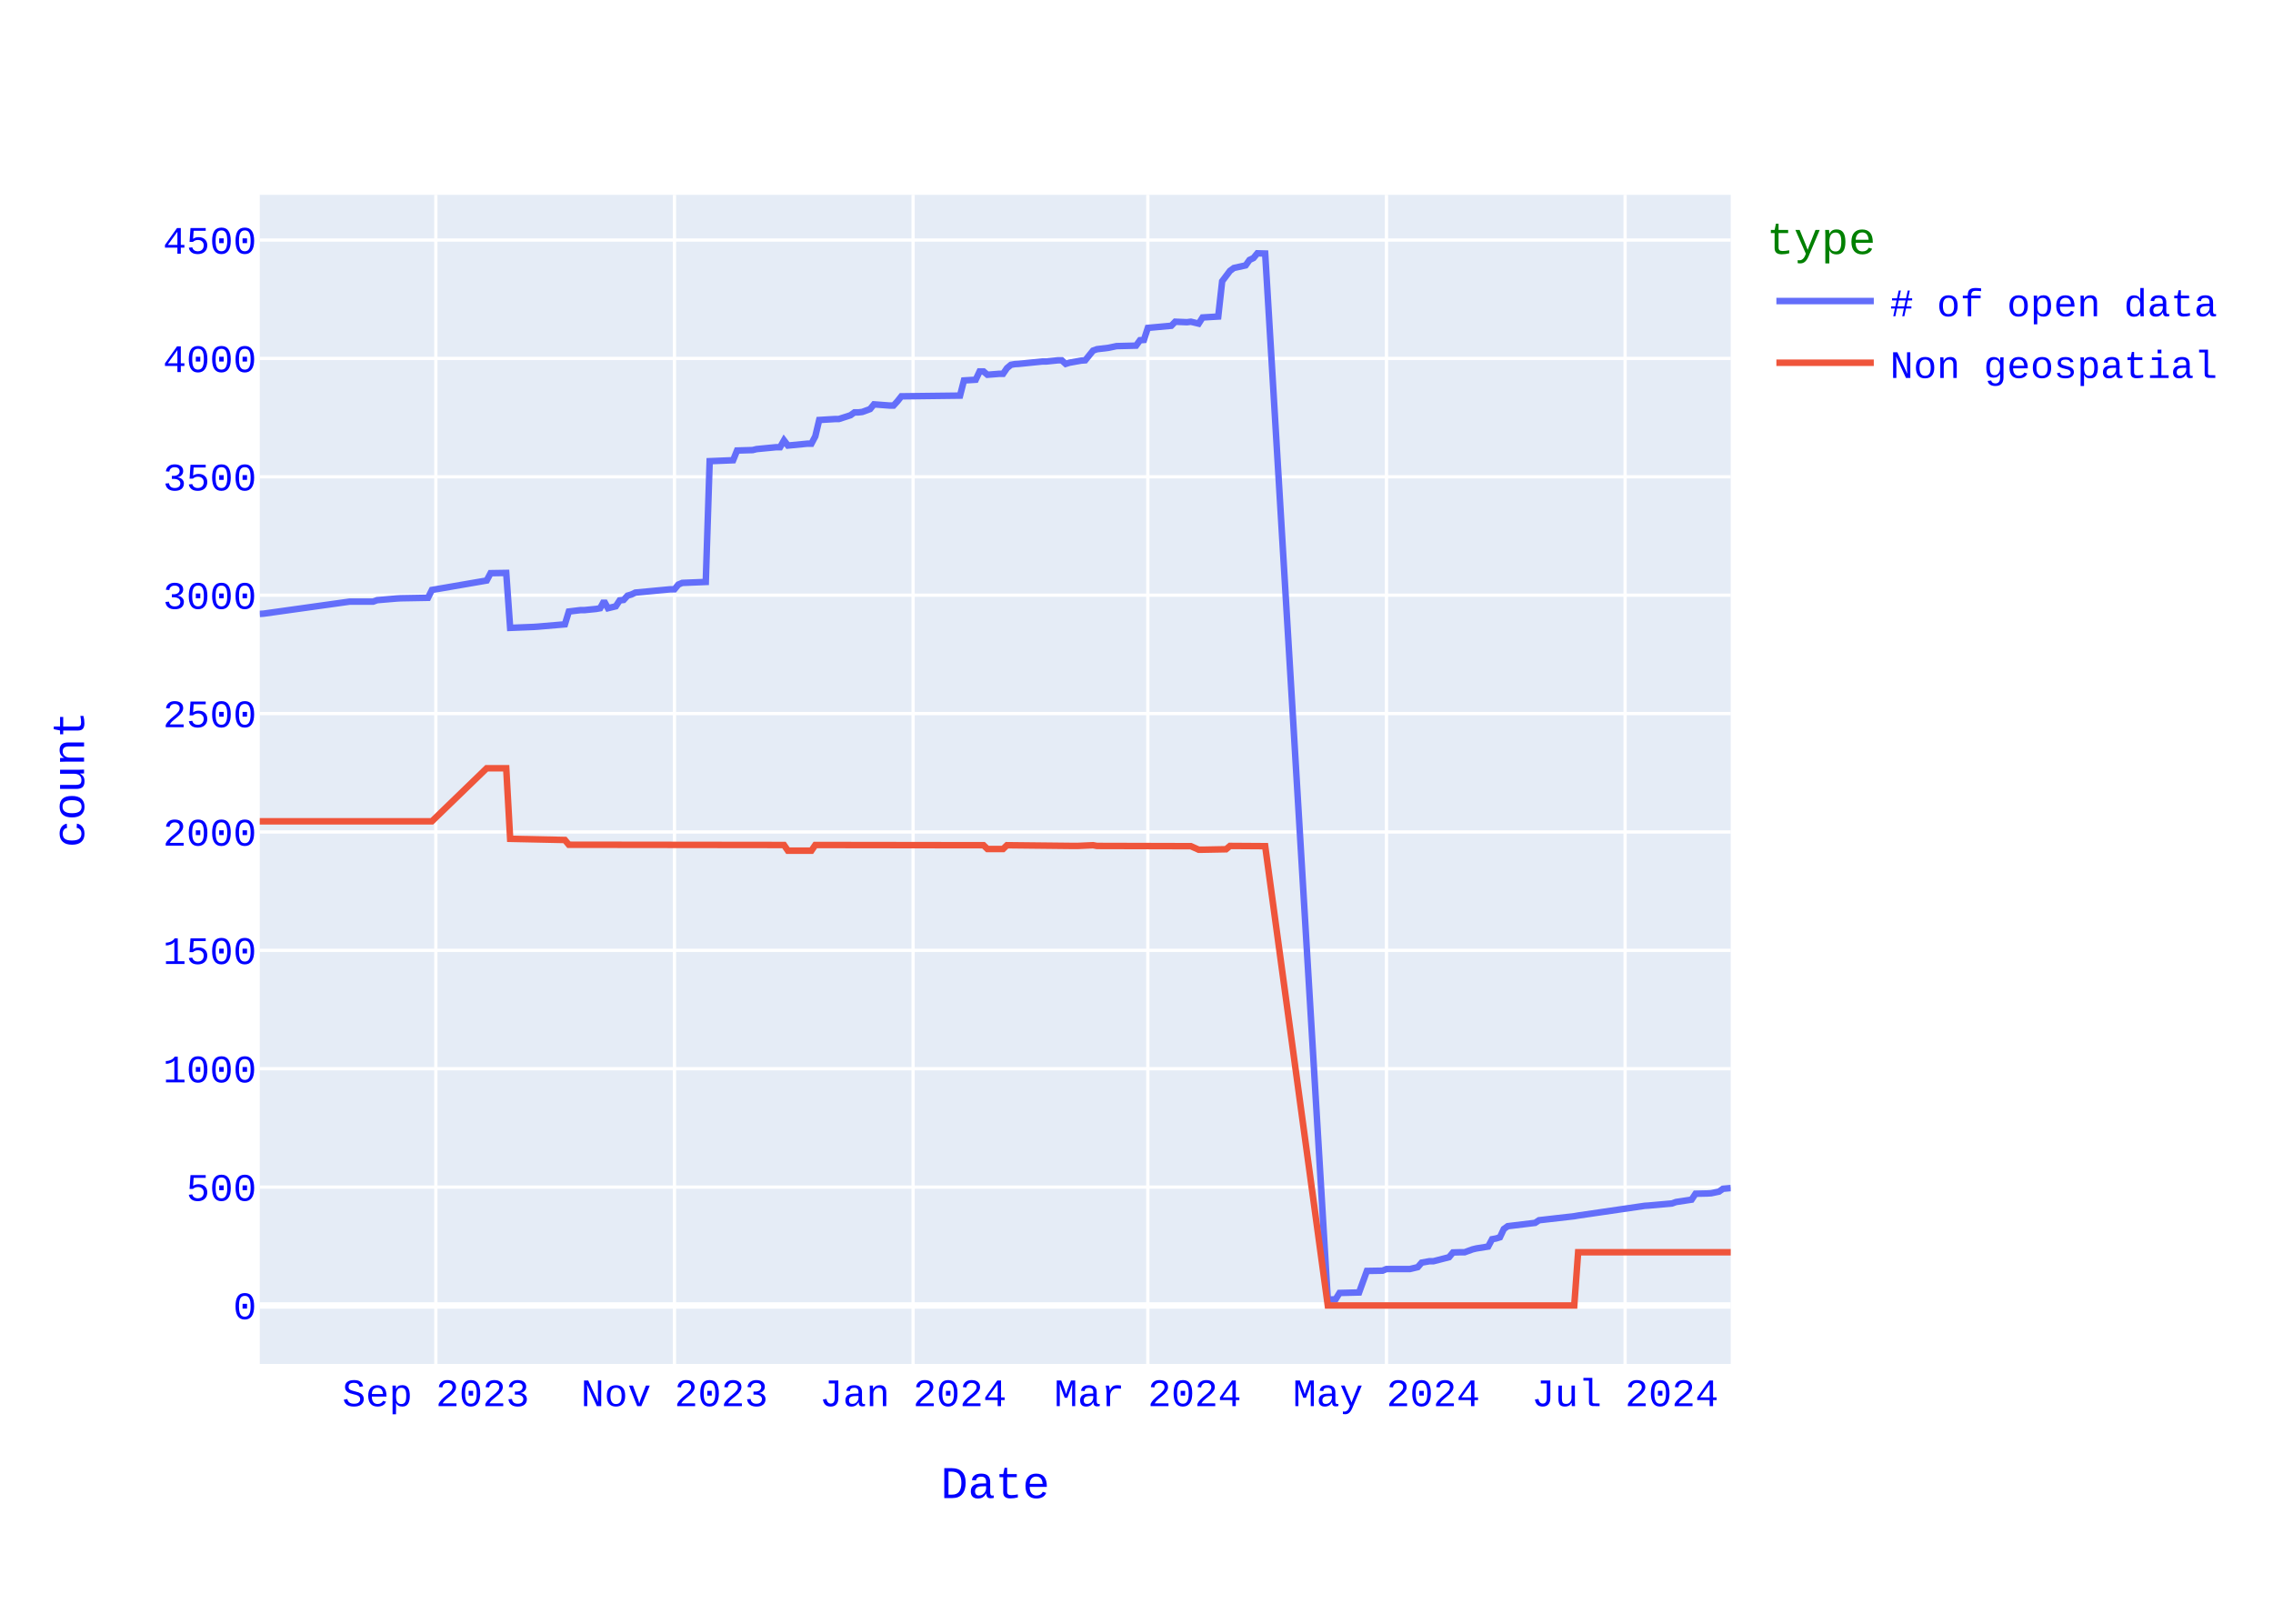
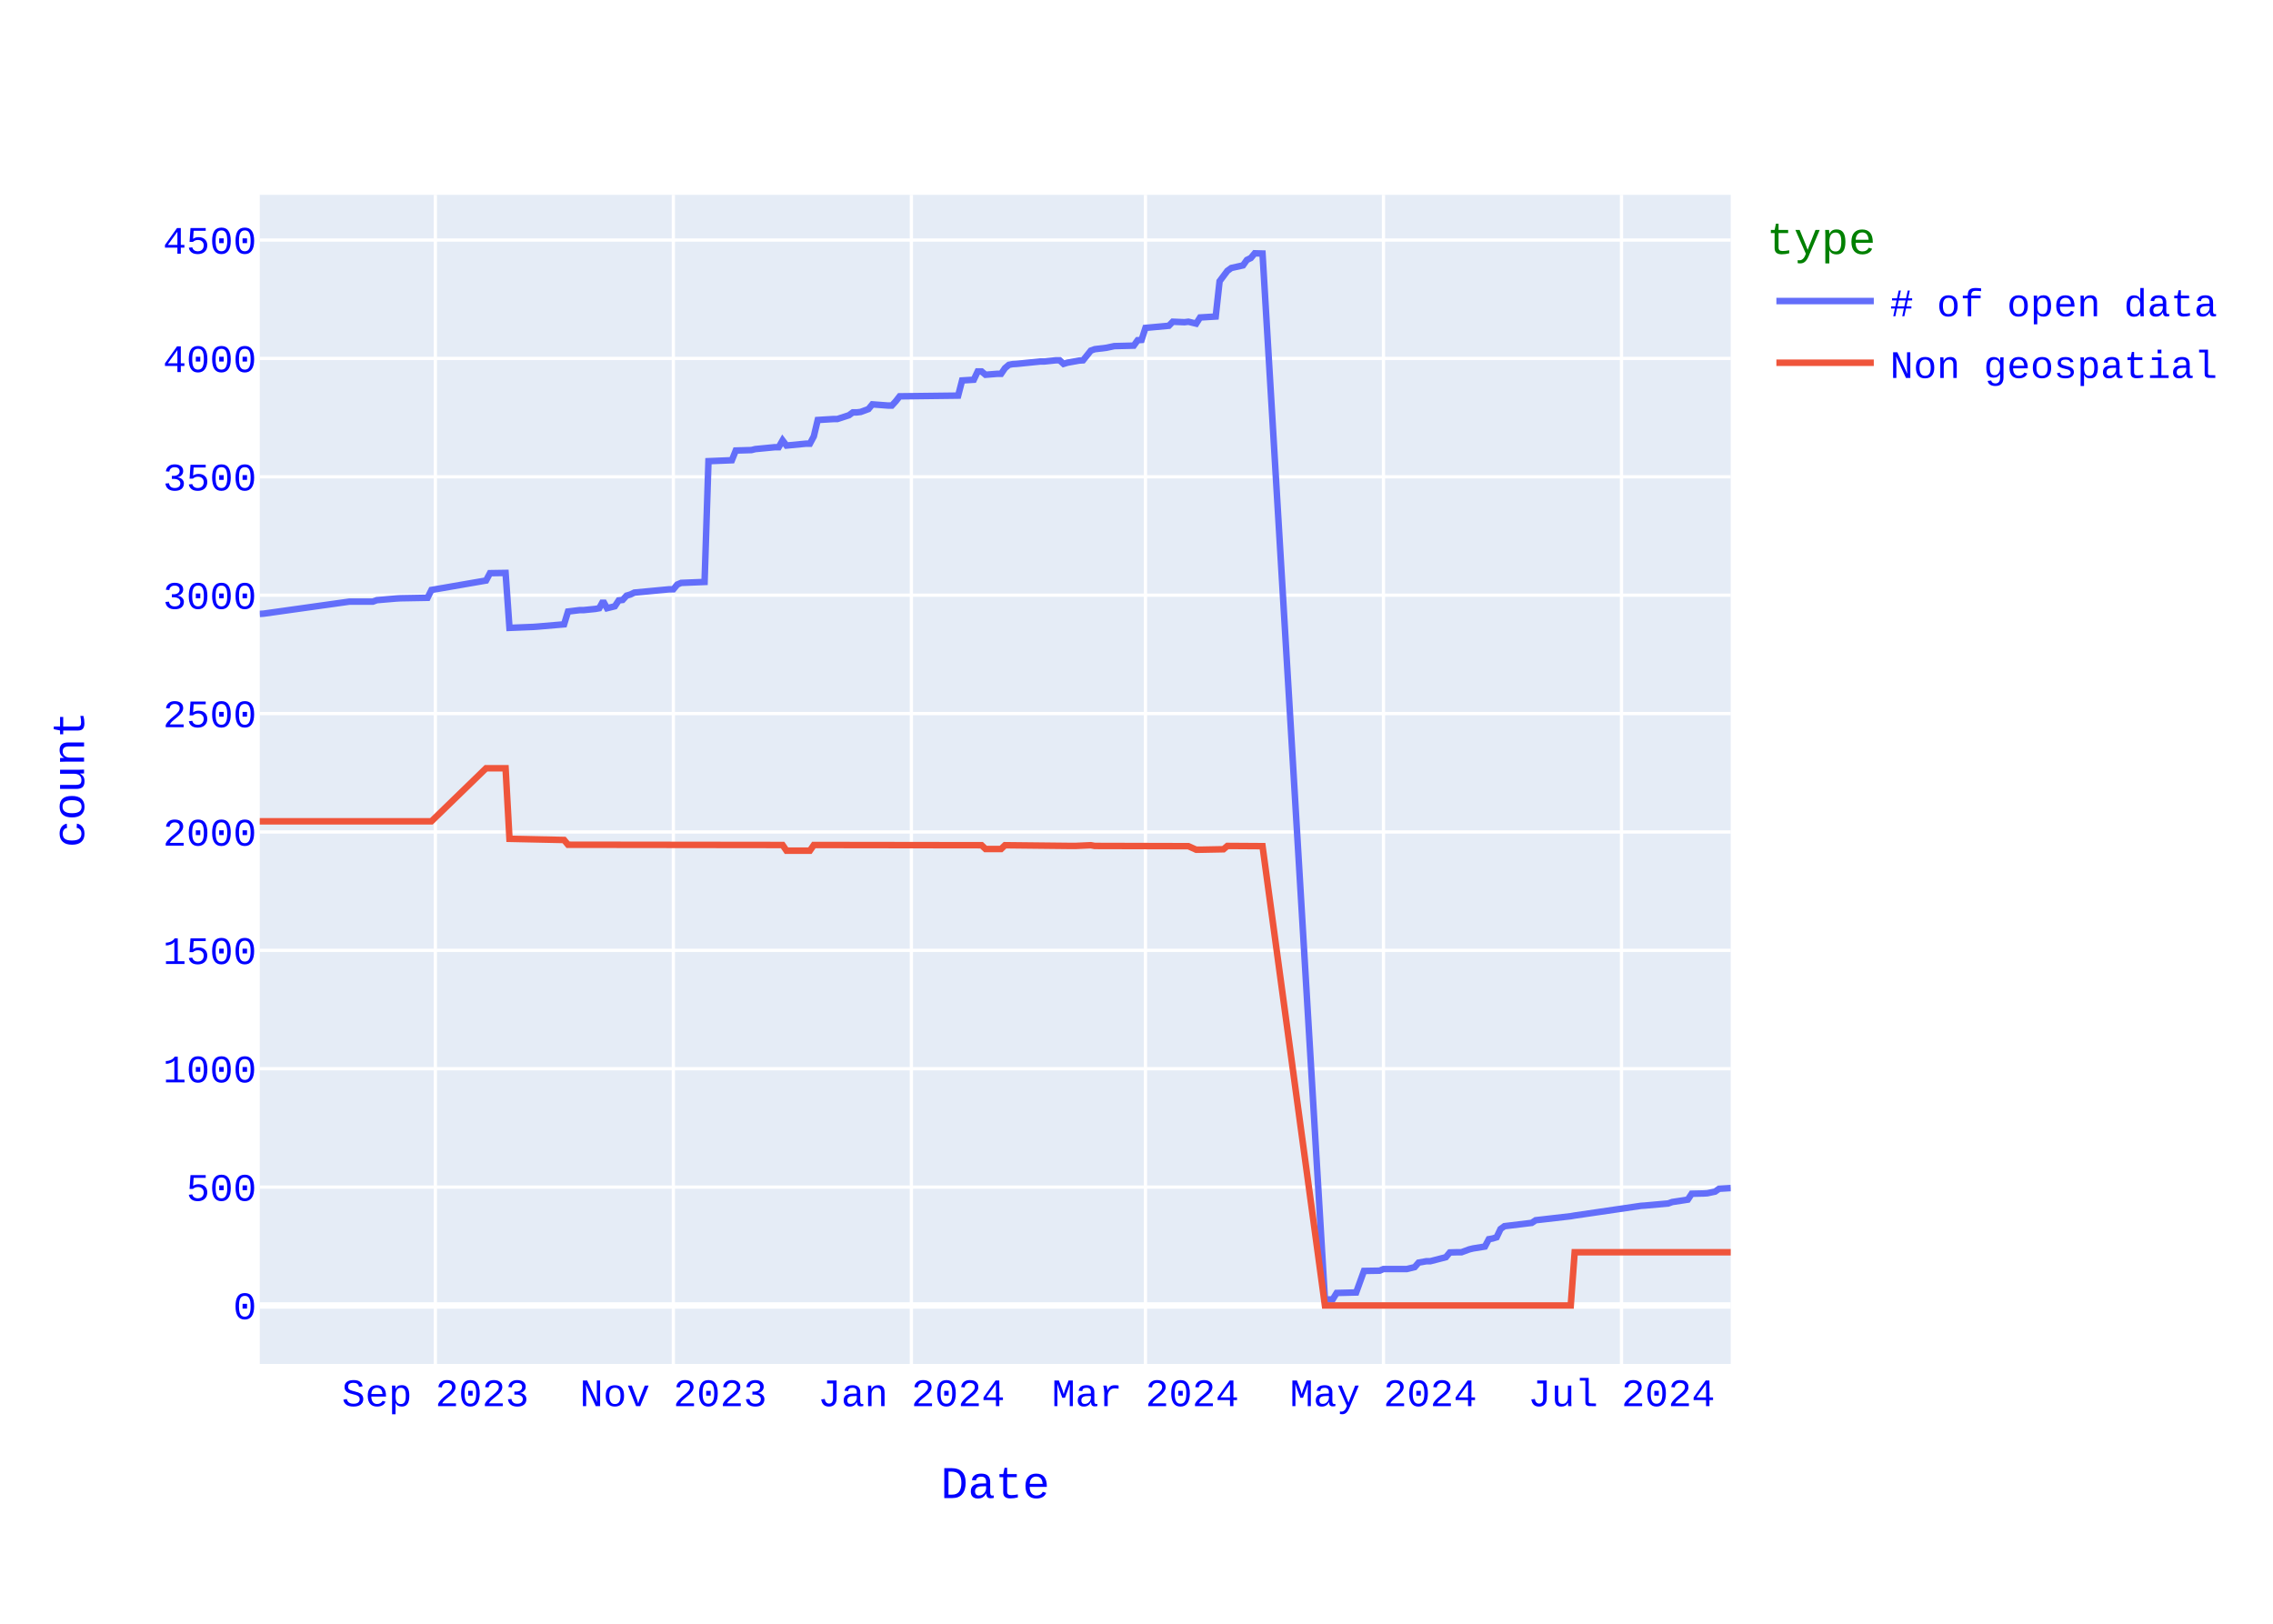
<svg xmlns="http://www.w3.org/2000/svg" class="main-svg" width="700" height="500" style="" viewBox="0 0 700 500">
  <rect x="0" y="0" width="700" height="500" style="fill: rgb(255, 255, 255); fill-opacity: 1;" />
-   <defs id="defs-478ce9">
+   <defs id="defs-c42c72">
    <g class="clips">
-       <clipPath id="clip478ce9xyplot" class="plotclip">
+       <clipPath id="clipc42c72xyplot" class="plotclip">
        <rect width="453" height="360" />
      </clipPath>
-       <clipPath class="axesclip" id="clip478ce9x">
+       <clipPath class="axesclip" id="clipc42c72x">
        <rect x="80" y="0" width="453" height="500" />
      </clipPath>
-       <clipPath class="axesclip" id="clip478ce9y">
+       <clipPath class="axesclip" id="clipc42c72y">
        <rect x="0" y="60" width="700" height="360" />
      </clipPath>
-       <clipPath class="axesclip" id="clip478ce9xy">
+       <clipPath class="axesclip" id="clipc42c72xy">
        <rect x="80" y="60" width="453" height="360" />
      </clipPath>
    </g>
    <g class="gradients" />
    <g class="patterns" />
  </defs>
  <g class="bglayer">
    <rect class="bg" x="80" y="60" width="453" height="360" style="fill: rgb(229, 236, 246); fill-opacity: 1; stroke-width: 0;" />
  </g>
  <g class="layer-below">
    <g class="imagelayer" />
    <g class="shapelayer" />
  </g>
  <g class="cartesianlayer">
    <g class="subplot xy">
      <g class="layer-subplot">
        <g class="shapelayer" />
        <g class="imagelayer" />
      </g>
      <g class="minor-gridlayer">
        <g class="x" />
        <g class="y" />
      </g>
      <g class="gridlayer">
        <g class="x">
-           <path class="xgrid crisp" transform="translate(134.22,0)" d="M0,60v360" style="stroke: rgb(255, 255, 255); stroke-opacity: 1; stroke-width: 1px;" />
-           <path class="xgrid crisp" transform="translate(207.71,0)" d="M0,60v360" style="stroke: rgb(255, 255, 255); stroke-opacity: 1; stroke-width: 1px;" />
-           <path class="xgrid crisp" transform="translate(281.2,0)" d="M0,60v360" style="stroke: rgb(255, 255, 255); stroke-opacity: 1; stroke-width: 1px;" />
-           <path class="xgrid crisp" transform="translate(353.49,0)" d="M0,60v360" style="stroke: rgb(255, 255, 255); stroke-opacity: 1; stroke-width: 1px;" />
-           <path class="xgrid crisp" transform="translate(426.98,0)" d="M0,60v360" style="stroke: rgb(255, 255, 255); stroke-opacity: 1; stroke-width: 1px;" />
-           <path class="xgrid crisp" transform="translate(500.47,0)" d="M0,60v360" style="stroke: rgb(255, 255, 255); stroke-opacity: 1; stroke-width: 1px;" />
+           <path class="xgrid crisp" transform="translate(134.07,0)" d="M0,60v360" style="stroke: rgb(255, 255, 255); stroke-opacity: 1; stroke-width: 1px;" />
+           <path class="xgrid crisp" transform="translate(207.37,0)" d="M0,60v360" style="stroke: rgb(255, 255, 255); stroke-opacity: 1; stroke-width: 1px;" />
+           <path class="xgrid crisp" transform="translate(280.67,0)" d="M0,60v360" style="stroke: rgb(255, 255, 255); stroke-opacity: 1; stroke-width: 1px;" />
+           <path class="xgrid crisp" transform="translate(352.76,0)" d="M0,60v360" style="stroke: rgb(255, 255, 255); stroke-opacity: 1; stroke-width: 1px;" />
+           <path class="xgrid crisp" transform="translate(426.06,0)" d="M0,60v360" style="stroke: rgb(255, 255, 255); stroke-opacity: 1; stroke-width: 1px;" />
+           <path class="xgrid crisp" transform="translate(499.36,0)" d="M0,60v360" style="stroke: rgb(255, 255, 255); stroke-opacity: 1; stroke-width: 1px;" />
        </g>
        <g class="y">
          <path class="ygrid crisp" transform="translate(0,365.55)" d="M80,0h453" style="stroke: rgb(255, 255, 255); stroke-opacity: 1; stroke-width: 1px;" />
          <path class="ygrid crisp" transform="translate(0,329.09)" d="M80,0h453" style="stroke: rgb(255, 255, 255); stroke-opacity: 1; stroke-width: 1px;" />
          <path class="ygrid crisp" transform="translate(0,292.64)" d="M80,0h453" style="stroke: rgb(255, 255, 255); stroke-opacity: 1; stroke-width: 1px;" />
          <path class="ygrid crisp" transform="translate(0,256.19)" d="M80,0h453" style="stroke: rgb(255, 255, 255); stroke-opacity: 1; stroke-width: 1px;" />
          <path class="ygrid crisp" transform="translate(0,219.73)" d="M80,0h453" style="stroke: rgb(255, 255, 255); stroke-opacity: 1; stroke-width: 1px;" />
          <path class="ygrid crisp" transform="translate(0,183.28)" d="M80,0h453" style="stroke: rgb(255, 255, 255); stroke-opacity: 1; stroke-width: 1px;" />
          <path class="ygrid crisp" transform="translate(0,146.82)" d="M80,0h453" style="stroke: rgb(255, 255, 255); stroke-opacity: 1; stroke-width: 1px;" />
          <path class="ygrid crisp" transform="translate(0,110.37)" d="M80,0h453" style="stroke: rgb(255, 255, 255); stroke-opacity: 1; stroke-width: 1px;" />
          <path class="ygrid crisp" transform="translate(0,73.92)" d="M80,0h453" style="stroke: rgb(255, 255, 255); stroke-opacity: 1; stroke-width: 1px;" />
        </g>
      </g>
      <g class="zerolinelayer">
        <path class="yzl zl crisp" transform="translate(0,402)" d="M80,0h453" style="stroke: rgb(255, 255, 255); stroke-opacity: 1; stroke-width: 2px;" />
      </g>
      <path class="xlines-below" />
      <path class="ylines-below" />
      <g class="overlines-below" />
      <g class="xaxislayer-below" />
      <g class="yaxislayer-below" />
      <g class="overaxes-below" />
-       <g class="plot" transform="translate(80,60)" clip-path="url(#clip478ce9xyplot)">
+       <g class="plot" transform="translate(80,60)" clip-path="url(#clipc42c72xyplot)">
        <g class="scatterlayer mlayer">
-           <g class="trace scatter trace7fa7f5" style="stroke-miterlimit: 2; opacity: 1;">
+           <g class="trace scatter traceeaedc9" style="stroke-miterlimit: 2; opacity: 1;">
            <g class="fills" />
            <g class="errorbars" />
            <g class="lines">
-               <path class="js-line" d="M453,305.84L450.59,306.06L449.39,306.93L446.98,307.44L445.77,307.51L442.16,307.59L440.95,309.41L436.13,310.14L434.93,310.58L427.7,311.23L426.49,311.31L406.01,314.3L404.81,314.51L393.97,315.75L392.76,316.56L384.33,317.58L383.12,318.45L381.92,321L380.71,321.37L379.51,321.59L378.3,323.85L374.69,324.43L373.48,324.72L371.07,325.6L369.87,325.6L367.46,325.67L366.26,327.13L361.44,328.37L360.23,328.37L357.82,328.8L356.62,330.19L354.21,330.77L353,330.77L346.98,330.77L345.77,331.28L340.95,331.36L338.55,337.99L332.52,338.14L331.32,340.1L328.91,340.18L309.63,18.07L307.22,18L306.02,19.46L304.81,20.04L303.61,21.72L299.99,22.52L298.79,23.4L296.38,26.6L295.17,37.47L290.35,37.76L289.15,39.65L286.74,39.07L285.53,39.22L281.92,39.07L280.72,40.31L273.49,40.97L272.28,44.68L271.08,44.76L269.87,46.43L263.85,46.58L261.44,47.09L257.82,47.53L256.62,47.96L254.21,50.95L253.01,51.03L249.39,51.68L248.19,52.05L246.98,50.95L245.78,50.95L242.16,51.32L240.96,51.32L233.73,52.05L232.52,52.12L231.32,52.34L230.11,53.36L228.91,55.11L227.7,55.11L224.09,55.4L222.89,54.38L221.68,54.38L220.48,56.93L216.86,57.15L215.66,61.82L197.59,62.04L196.38,63.57L195.18,64.88L193.97,64.88L189.15,64.51L187.95,65.97L185.54,66.85L184.33,66.99L183.13,66.99L181.92,67.87L178.31,69.04L177.1,69.04L172.28,69.33L171.08,74.36L169.88,76.62L168.67,76.62L162.65,77.2L161.44,75.6L160.24,77.71L159.03,77.71L153.01,78.29L151.8,78.59L146.98,78.73L145.78,81.72L138.55,82.01L137.35,119.2L130.12,119.49L128.91,120L127.71,121.46L126.5,121.46L115.66,122.48L114.45,123.06L113.25,123.42L112.05,124.74L110.84,124.88L109.64,126.7L107.23,127.29L106.02,125.1L104.82,127.29L103.61,127.51L100,127.87L98.79,127.87L95.18,128.31L93.97,132.25L85.54,132.97L84.34,133.05L77.11,133.34L75.9,116.42L71.08,116.5L69.88,118.76L53.01,121.67L51.81,124.08L43.37,124.23L42.17,124.3L36.14,124.81L34.94,125.25L27.71,125.25L1.2,128.96L0,129.04" style="vector-effect: none; fill: none; stroke: rgb(99, 110, 250); stroke-opacity: 1; stroke-width: 2px; opacity: 1;" />
+               <path class="js-line" d="M453,305.84L449.4,306.06L448.19,306.93L445.79,307.44L444.59,307.51L440.98,307.59L439.78,309.41L434.98,310.14L433.77,310.58L426.56,311.23L425.36,311.31L404.94,314.3L403.73,314.51L392.92,315.75L391.72,316.56L383.31,317.58L382.11,318.45L380.9,321L379.7,321.37L378.5,321.59L377.3,323.85L373.69,324.43L372.49,324.72L370.09,325.6L368.89,325.6L366.49,325.67L365.28,327.13L360.48,328.37L359.28,328.37L356.87,328.8L355.67,330.19L353.27,330.77L352.07,330.77L346.06,330.77L344.86,331.28L340.05,331.36L337.65,337.99L331.64,338.14L330.44,340.1L328.03,340.18L308.81,18.07L306.41,18L305.2,19.46L304,20.04L302.8,21.72L299.2,22.52L297.99,23.4L295.59,26.6L294.39,37.47L289.58,37.76L288.38,39.65L285.98,39.07L284.78,39.22L281.17,39.07L279.97,40.31L272.76,40.97L271.56,44.68L270.36,44.76L269.16,46.43L263.15,46.58L260.75,47.09L257.14,47.53L255.94,47.96L253.54,50.95L252.33,51.03L248.73,51.68L247.53,52.05L246.33,50.95L245.12,50.95L241.52,51.32L240.32,51.32L233.11,52.05L231.91,52.12L230.71,52.34L229.5,53.36L228.3,55.11L227.1,55.11L223.5,55.4L222.29,54.38L221.09,54.38L219.89,56.93L216.29,57.15L215.08,61.82L197.06,62.04L195.86,63.57L194.66,64.88L193.46,64.88L188.65,64.51L187.45,65.97L185.05,66.85L183.84,66.99L182.64,66.99L181.44,67.87L177.84,69.04L176.63,69.04L171.83,69.33L170.63,74.36L169.42,76.62L168.22,76.62L162.21,77.2L161.01,75.6L159.81,77.71L158.61,77.71L152.6,78.29L151.4,78.59L146.59,78.73L145.39,81.72L138.18,82.01L136.98,119.2L129.77,119.49L128.57,120L127.37,121.46L126.17,121.46L115.35,122.48L114.15,123.06L112.95,123.42L111.75,124.74L110.55,124.88L109.34,126.7L106.94,127.29L105.74,125.1L104.54,127.29L103.34,127.51L99.73,127.87L98.53,127.87L94.93,128.31L93.72,132.25L85.31,132.97L84.11,133.05L76.9,133.34L75.7,116.42L70.89,116.5L69.69,118.76L52.87,121.67L51.67,124.08L43.26,124.23L42.06,124.3L36.05,124.81L34.85,125.25L27.64,125.25L1.2,128.96L0,129.04" style="vector-effect: none; fill: none; stroke: rgb(99, 110, 250); stroke-opacity: 1; stroke-width: 2px; opacity: 1;" />
            </g>
            <g class="points" />
            <g class="text" />
          </g>
-           <g class="trace scatter trace2162d6" style="stroke-miterlimit: 2; opacity: 1;">
+           <g class="trace scatter trace4aaa95" style="stroke-miterlimit: 2; opacity: 1;">
            <g class="fills" />
            <g class="errorbars" />
            <g class="lines">
-               <path class="js-line" d="M453,325.6L406.01,325.6L404.81,342L328.91,342L309.63,200.56L298.79,200.49L297.58,201.51L290.35,201.65L289.15,201.65L286.74,200.56L285.53,200.56L257.82,200.49L256.62,200.27L251.8,200.49L250.6,200.49L230.11,200.27L228.91,201.43L224.09,201.43L222.89,200.27L171.08,200.2L169.88,201.95L162.65,201.95L161.44,200.2L95.18,200.12L93.97,198.66L77.11,198.3L75.9,176.57L69.88,176.57L53.01,192.9L0,192.9" style="vector-effect: none; fill: none; stroke: rgb(239, 85, 59); stroke-opacity: 1; stroke-width: 2px; opacity: 1;" />
+               <path class="js-line" d="M453,325.6L404.94,325.6L403.73,342L328.03,342L308.81,200.56L297.99,200.49L296.79,201.51L289.58,201.65L288.38,201.65L285.98,200.56L284.78,200.56L257.14,200.49L255.94,200.27L251.13,200.49L249.93,200.49L229.5,200.27L228.3,201.43L223.5,201.43L222.29,200.27L170.63,200.2L169.42,201.95L162.21,201.95L161.01,200.2L94.93,200.12L93.72,198.66L76.9,198.3L75.7,176.57L69.69,176.57L52.87,192.9L0,192.9" style="vector-effect: none; fill: none; stroke: rgb(239, 85, 59); stroke-opacity: 1; stroke-width: 2px; opacity: 1;" />
            </g>
            <g class="points" />
            <g class="text" />
          </g>
        </g>
      </g>
      <g class="overplot" />
      <path class="xlines-above crisp" d="M0,0" style="fill: none;" />
      <path class="ylines-above crisp" d="M0,0" style="fill: none;" />
      <g class="overlines-above" />
      <g class="xaxislayer-above">
        <g class="xtick">
-           <text text-anchor="middle" x="0" y="433" transform="translate(134.22,0)" style="font-family: 'Courier New'; font-size: 12px; fill: rgb(0, 0, 255); fill-opacity: 1; white-space: pre; opacity: 1;">Sep 2023</text>
-         </g>
-         <g class="xtick">
-           <text text-anchor="middle" x="0" y="433" style="font-family: 'Courier New'; font-size: 12px; fill: rgb(0, 0, 255); fill-opacity: 1; white-space: pre; opacity: 1;" transform="translate(207.71,0)">Nov 2023</text>
-         </g>
-         <g class="xtick">
-           <text text-anchor="middle" x="0" y="433" style="font-family: 'Courier New'; font-size: 12px; fill: rgb(0, 0, 255); fill-opacity: 1; white-space: pre; opacity: 1;" transform="translate(281.2,0)">Jan 2024</text>
-         </g>
-         <g class="xtick">
-           <text text-anchor="middle" x="0" y="433" style="font-family: 'Courier New'; font-size: 12px; fill: rgb(0, 0, 255); fill-opacity: 1; white-space: pre; opacity: 1;" transform="translate(353.49,0)">Mar 2024</text>
-         </g>
-         <g class="xtick">
-           <text text-anchor="middle" x="0" y="433" style="font-family: 'Courier New'; font-size: 12px; fill: rgb(0, 0, 255); fill-opacity: 1; white-space: pre; opacity: 1;" transform="translate(426.98,0)">May 2024</text>
-         </g>
-         <g class="xtick">
-           <text text-anchor="middle" x="0" y="433" style="font-family: 'Courier New'; font-size: 12px; fill: rgb(0, 0, 255); fill-opacity: 1; white-space: pre; opacity: 1;" transform="translate(500.47,0)">Jul 2024</text>
+           <text text-anchor="middle" x="0" y="433" transform="translate(134.07,0)" style="font-family: 'Courier New'; font-size: 12px; fill: rgb(0, 0, 255); fill-opacity: 1; white-space: pre; opacity: 1;">Sep 2023</text>
+         </g>
+         <g class="xtick">
+           <text text-anchor="middle" x="0" y="433" style="font-family: 'Courier New'; font-size: 12px; fill: rgb(0, 0, 255); fill-opacity: 1; white-space: pre; opacity: 1;" transform="translate(207.37,0)">Nov 2023</text>
+         </g>
+         <g class="xtick">
+           <text text-anchor="middle" x="0" y="433" style="font-family: 'Courier New'; font-size: 12px; fill: rgb(0, 0, 255); fill-opacity: 1; white-space: pre; opacity: 1;" transform="translate(280.67,0)">Jan 2024</text>
+         </g>
+         <g class="xtick">
+           <text text-anchor="middle" x="0" y="433" style="font-family: 'Courier New'; font-size: 12px; fill: rgb(0, 0, 255); fill-opacity: 1; white-space: pre; opacity: 1;" transform="translate(352.76,0)">Mar 2024</text>
+         </g>
+         <g class="xtick">
+           <text text-anchor="middle" x="0" y="433" style="font-family: 'Courier New'; font-size: 12px; fill: rgb(0, 0, 255); fill-opacity: 1; white-space: pre; opacity: 1;" transform="translate(426.06,0)">May 2024</text>
+         </g>
+         <g class="xtick">
+           <text text-anchor="middle" x="0" y="433" style="font-family: 'Courier New'; font-size: 12px; fill: rgb(0, 0, 255); fill-opacity: 1; white-space: pre; opacity: 1;" transform="translate(499.36,0)">Jul 2024</text>
        </g>
      </g>
      <g class="yaxislayer-above">
        <g class="ytick">
          <text text-anchor="end" x="79" y="4.2" transform="translate(0,402)" style="font-family: 'Courier New'; font-size: 12px; fill: rgb(0, 0, 255); fill-opacity: 1; white-space: pre; opacity: 1;">0</text>
        </g>
        <g class="ytick">
          <text text-anchor="end" x="79" y="4.2" style="font-family: 'Courier New'; font-size: 12px; fill: rgb(0, 0, 255); fill-opacity: 1; white-space: pre; opacity: 1;" transform="translate(0,365.55)">500</text>
        </g>
        <g class="ytick">
          <text text-anchor="end" x="79" y="4.2" style="font-family: 'Courier New'; font-size: 12px; fill: rgb(0, 0, 255); fill-opacity: 1; white-space: pre; opacity: 1;" transform="translate(0,329.09)">1000</text>
        </g>
        <g class="ytick">
          <text text-anchor="end" x="79" y="4.2" style="font-family: 'Courier New'; font-size: 12px; fill: rgb(0, 0, 255); fill-opacity: 1; white-space: pre; opacity: 1;" transform="translate(0,292.64)">1500</text>
        </g>
        <g class="ytick">
          <text text-anchor="end" x="79" y="4.2" style="font-family: 'Courier New'; font-size: 12px; fill: rgb(0, 0, 255); fill-opacity: 1; white-space: pre; opacity: 1;" transform="translate(0,256.19)">2000</text>
        </g>
        <g class="ytick">
          <text text-anchor="end" x="79" y="4.2" style="font-family: 'Courier New'; font-size: 12px; fill: rgb(0, 0, 255); fill-opacity: 1; white-space: pre; opacity: 1;" transform="translate(0,219.73)">2500</text>
        </g>
        <g class="ytick">
          <text text-anchor="end" x="79" y="4.2" style="font-family: 'Courier New'; font-size: 12px; fill: rgb(0, 0, 255); fill-opacity: 1; white-space: pre; opacity: 1;" transform="translate(0,183.28)">3000</text>
        </g>
        <g class="ytick">
          <text text-anchor="end" x="79" y="4.2" style="font-family: 'Courier New'; font-size: 12px; fill: rgb(0, 0, 255); fill-opacity: 1; white-space: pre; opacity: 1;" transform="translate(0,146.82)">3500</text>
        </g>
        <g class="ytick">
          <text text-anchor="end" x="79" y="4.2" style="font-family: 'Courier New'; font-size: 12px; fill: rgb(0, 0, 255); fill-opacity: 1; white-space: pre; opacity: 1;" transform="translate(0,110.37)">4000</text>
        </g>
        <g class="ytick">
          <text text-anchor="end" x="79" y="4.2" style="font-family: 'Courier New'; font-size: 12px; fill: rgb(0, 0, 255); fill-opacity: 1; white-space: pre; opacity: 1;" transform="translate(0,73.92)">4500</text>
        </g>
      </g>
      <g class="overaxes-above" />
    </g>
  </g>
  <g class="polarlayer" />
  <g class="smithlayer" />
  <g class="ternarylayer" />
  <g class="geolayer" />
  <g class="funnelarealayer" />
  <g class="pielayer" />
  <g class="iciclelayer" />
  <g class="treemaplayer" />
  <g class="sunburstlayer" />
  <g class="glimages" />
-   <defs id="topdefs-478ce9">
+   <defs id="topdefs-c42c72">
    <g class="clips" />
-     <clipPath id="legend478ce9">
+     <clipPath id="legendc42c72">
      <rect width="146" height="67" x="0" y="0" />
    </clipPath>
  </defs>
  <g class="layer-above">
    <g class="imagelayer" />
    <g class="shapelayer" />
  </g>
  <g class="infolayer">
    <g class="legend" pointer-events="all" transform="translate(542.06,60)">
      <rect class="bg" shape-rendering="crispEdges" style="stroke: rgb(68, 68, 68); stroke-opacity: 1; fill: rgb(255, 255, 255); fill-opacity: 1; stroke-width: 0px;" width="146" height="67" x="0" y="0" />
-       <g class="scrollbox" transform="" clip-path="url(#legend478ce9)">
+       <g class="scrollbox" transform="" clip-path="url(#legendc42c72)">
        <text class="legendtitletext" text-anchor="start" x="2" y="18.2" style="font-family: 'Courier New'; font-size: 14px; fill: rgb(0, 128, 0); fill-opacity: 1; white-space: pre;">type</text>
        <g class="groups" transform="">
          <g class="traces" transform="translate(0,32.7)" style="opacity: 1;">
            <text class="legendtext" text-anchor="start" x="40" y="4.68" style="font-family: 'Courier New'; font-size: 12px; fill: rgb(0, 0, 255); fill-opacity: 1; white-space: pre;"># of open data</text>
            <g class="layers" style="opacity: 1;">
              <g class="legendfill" />
              <g class="legendlines">
                <path class="js-line" d="M5,0h30" style="fill: none; stroke: rgb(99, 110, 250); stroke-opacity: 1; stroke-width: 2px;" />
              </g>
              <g class="legendsymbols">
                <g class="legendpoints" />
              </g>
            </g>
            <rect class="legendtoggle" x="0" y="-9.5" width="140.828" height="19" style="fill: rgb(0, 0, 0); fill-opacity: 0;" />
          </g>
        </g>
        <g class="groups" transform="">
          <g class="traces" transform="translate(0,51.7)" style="opacity: 1;">
            <text class="legendtext" text-anchor="start" x="40" y="4.68" style="font-family: 'Courier New'; font-size: 12px; fill: rgb(0, 0, 255); fill-opacity: 1; white-space: pre;">Non geospatial</text>
            <g class="layers" style="opacity: 1;">
              <g class="legendfill" />
              <g class="legendlines">
                <path class="js-line" d="M5,0h30" style="fill: none; stroke: rgb(239, 85, 59); stroke-opacity: 1; stroke-width: 2px;" />
              </g>
              <g class="legendsymbols">
                <g class="legendpoints" />
              </g>
            </g>
            <rect class="legendtoggle" x="0" y="-9.5" width="140.828" height="19" style="fill: rgb(0, 0, 0); fill-opacity: 0;" />
          </g>
        </g>
      </g>
      <rect class="scrollbar" rx="20" ry="3" width="0" height="0" style="fill: rgb(128, 139, 164); fill-opacity: 1;" x="0" y="0" />
    </g>
    <g class="g-gtitle" />
    <g class="g-xtitle">
      <text class="xtitle" x="306.5" y="461.3" text-anchor="middle" style="font-family: 'Courier New'; font-size: 14px; fill: rgb(0, 0, 255); opacity: 1; font-weight: normal; white-space: pre;">Date</text>
    </g>
    <g class="g-ytitle">
      <text class="ytitle" transform="rotate(-90,25.8875,240)" x="25.888" y="240" text-anchor="middle" style="font-family: 'Courier New'; font-size: 14px; fill: rgb(0, 0, 255); opacity: 1; font-weight: normal; white-space: pre;">count</text>
    </g>
  </g>
</svg>
